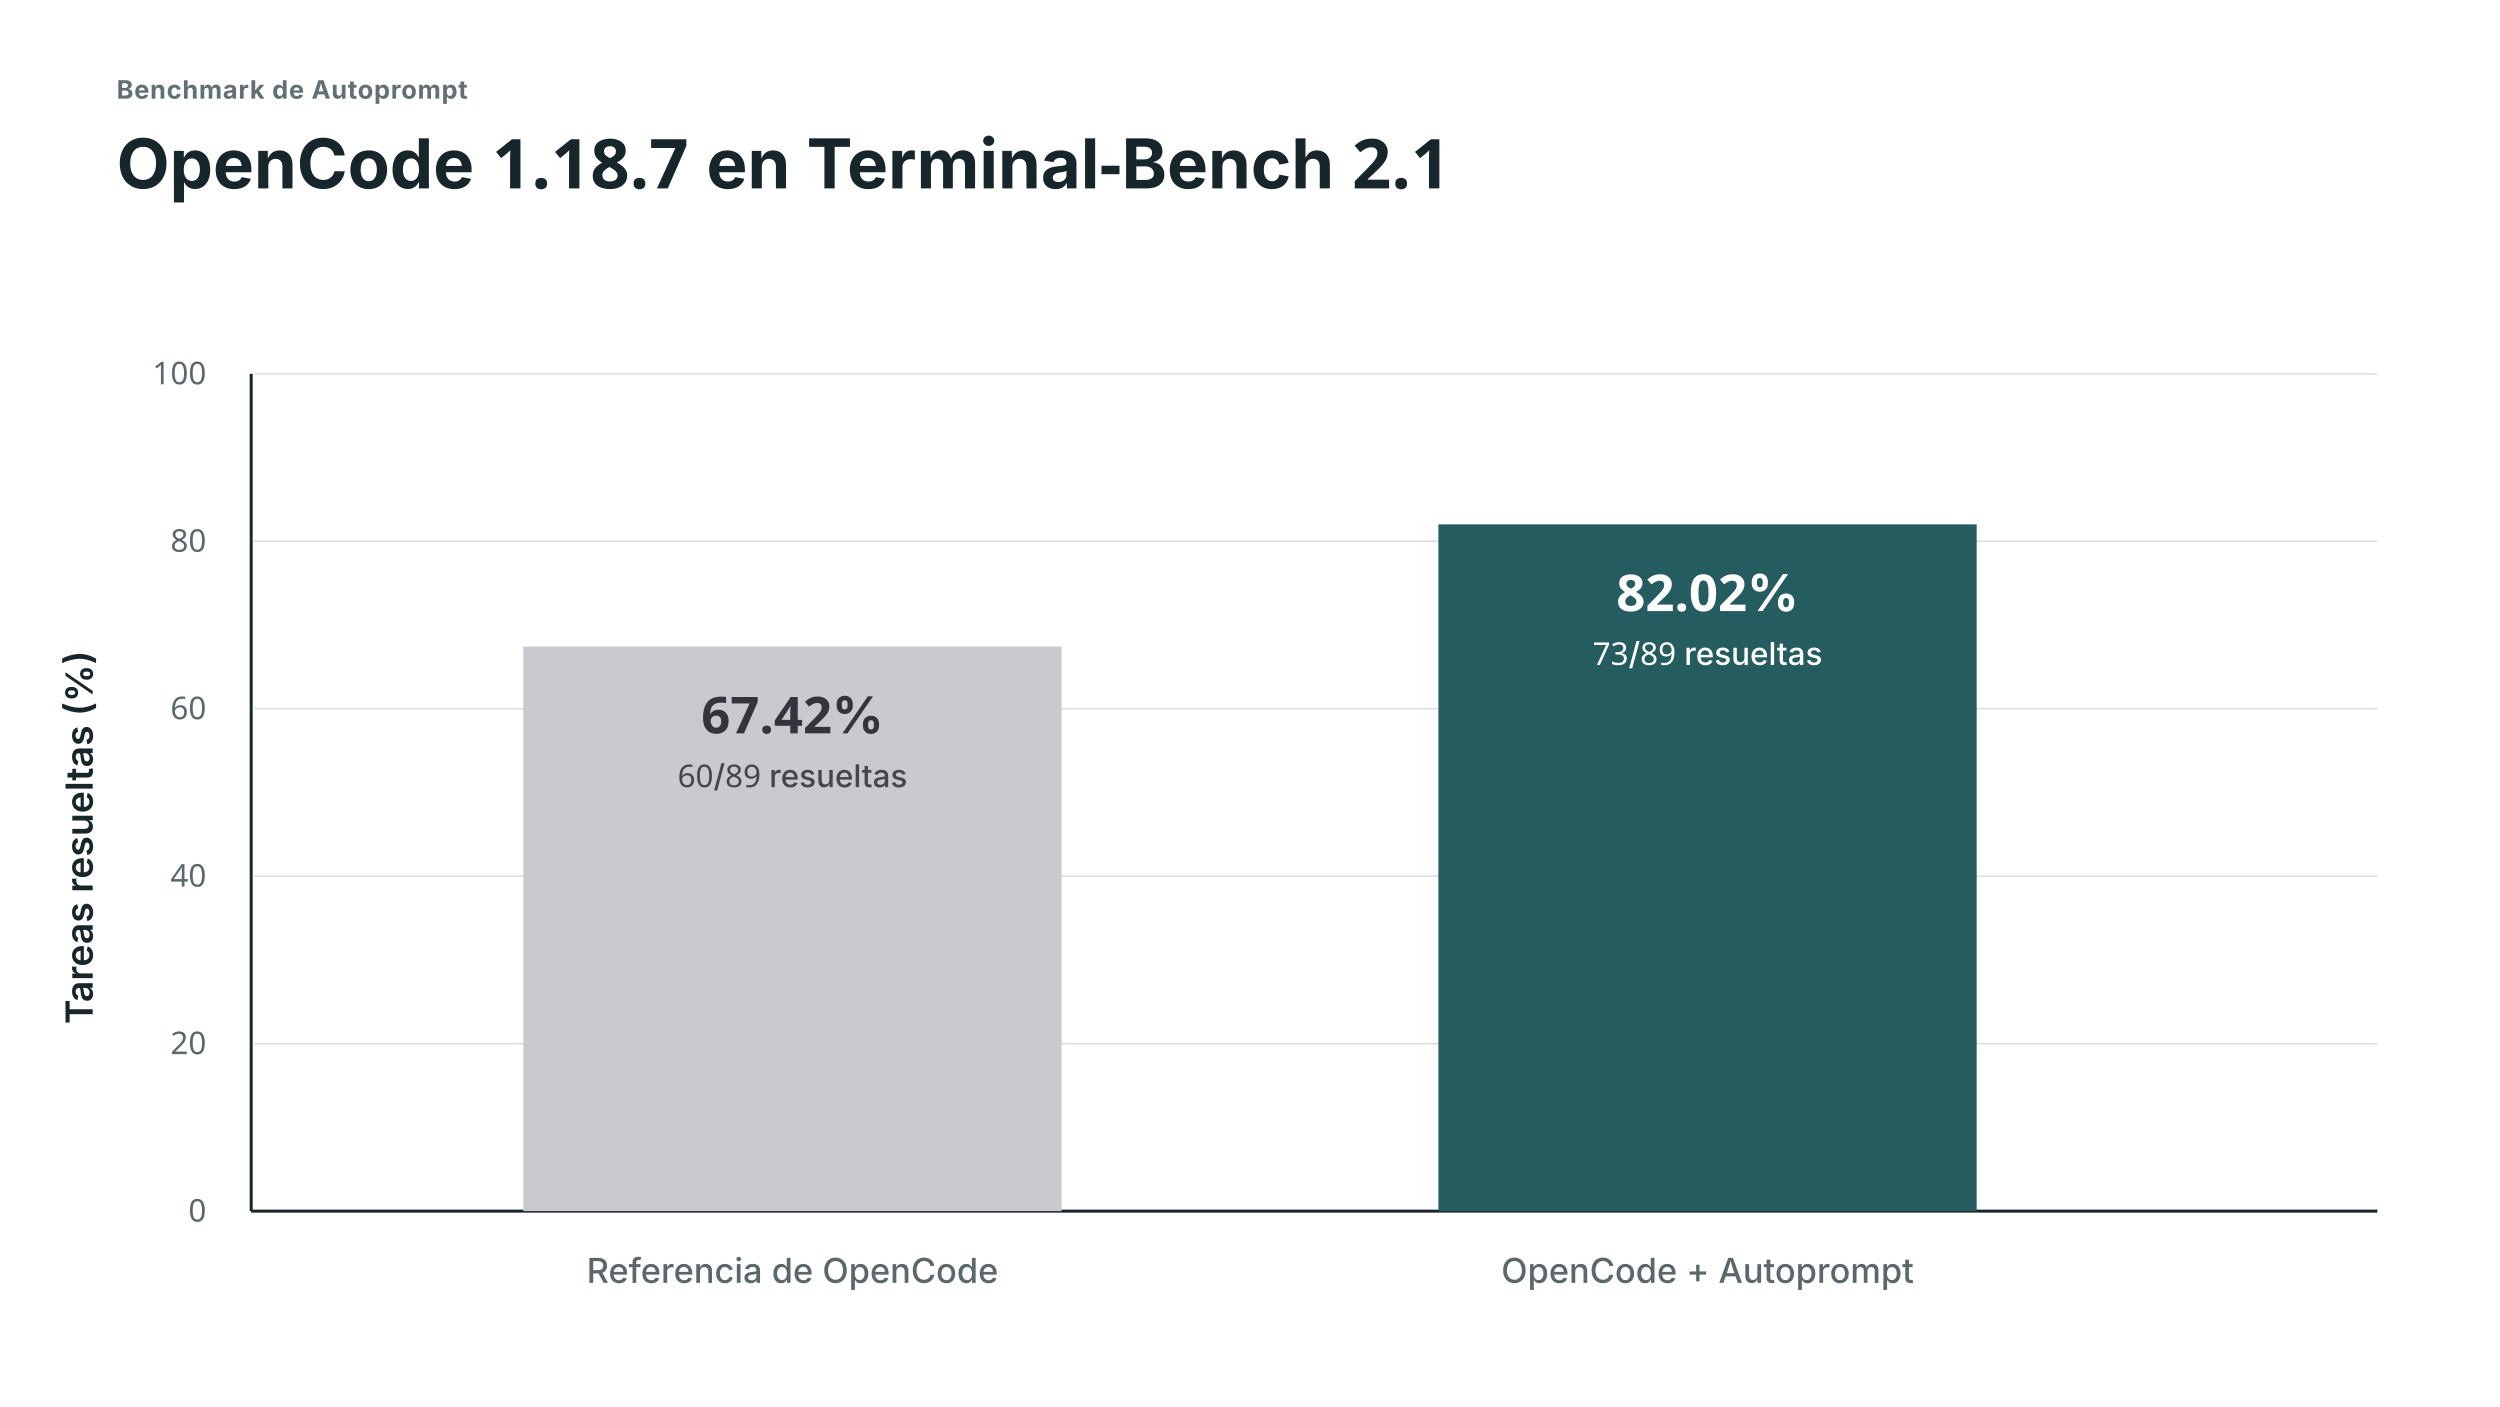
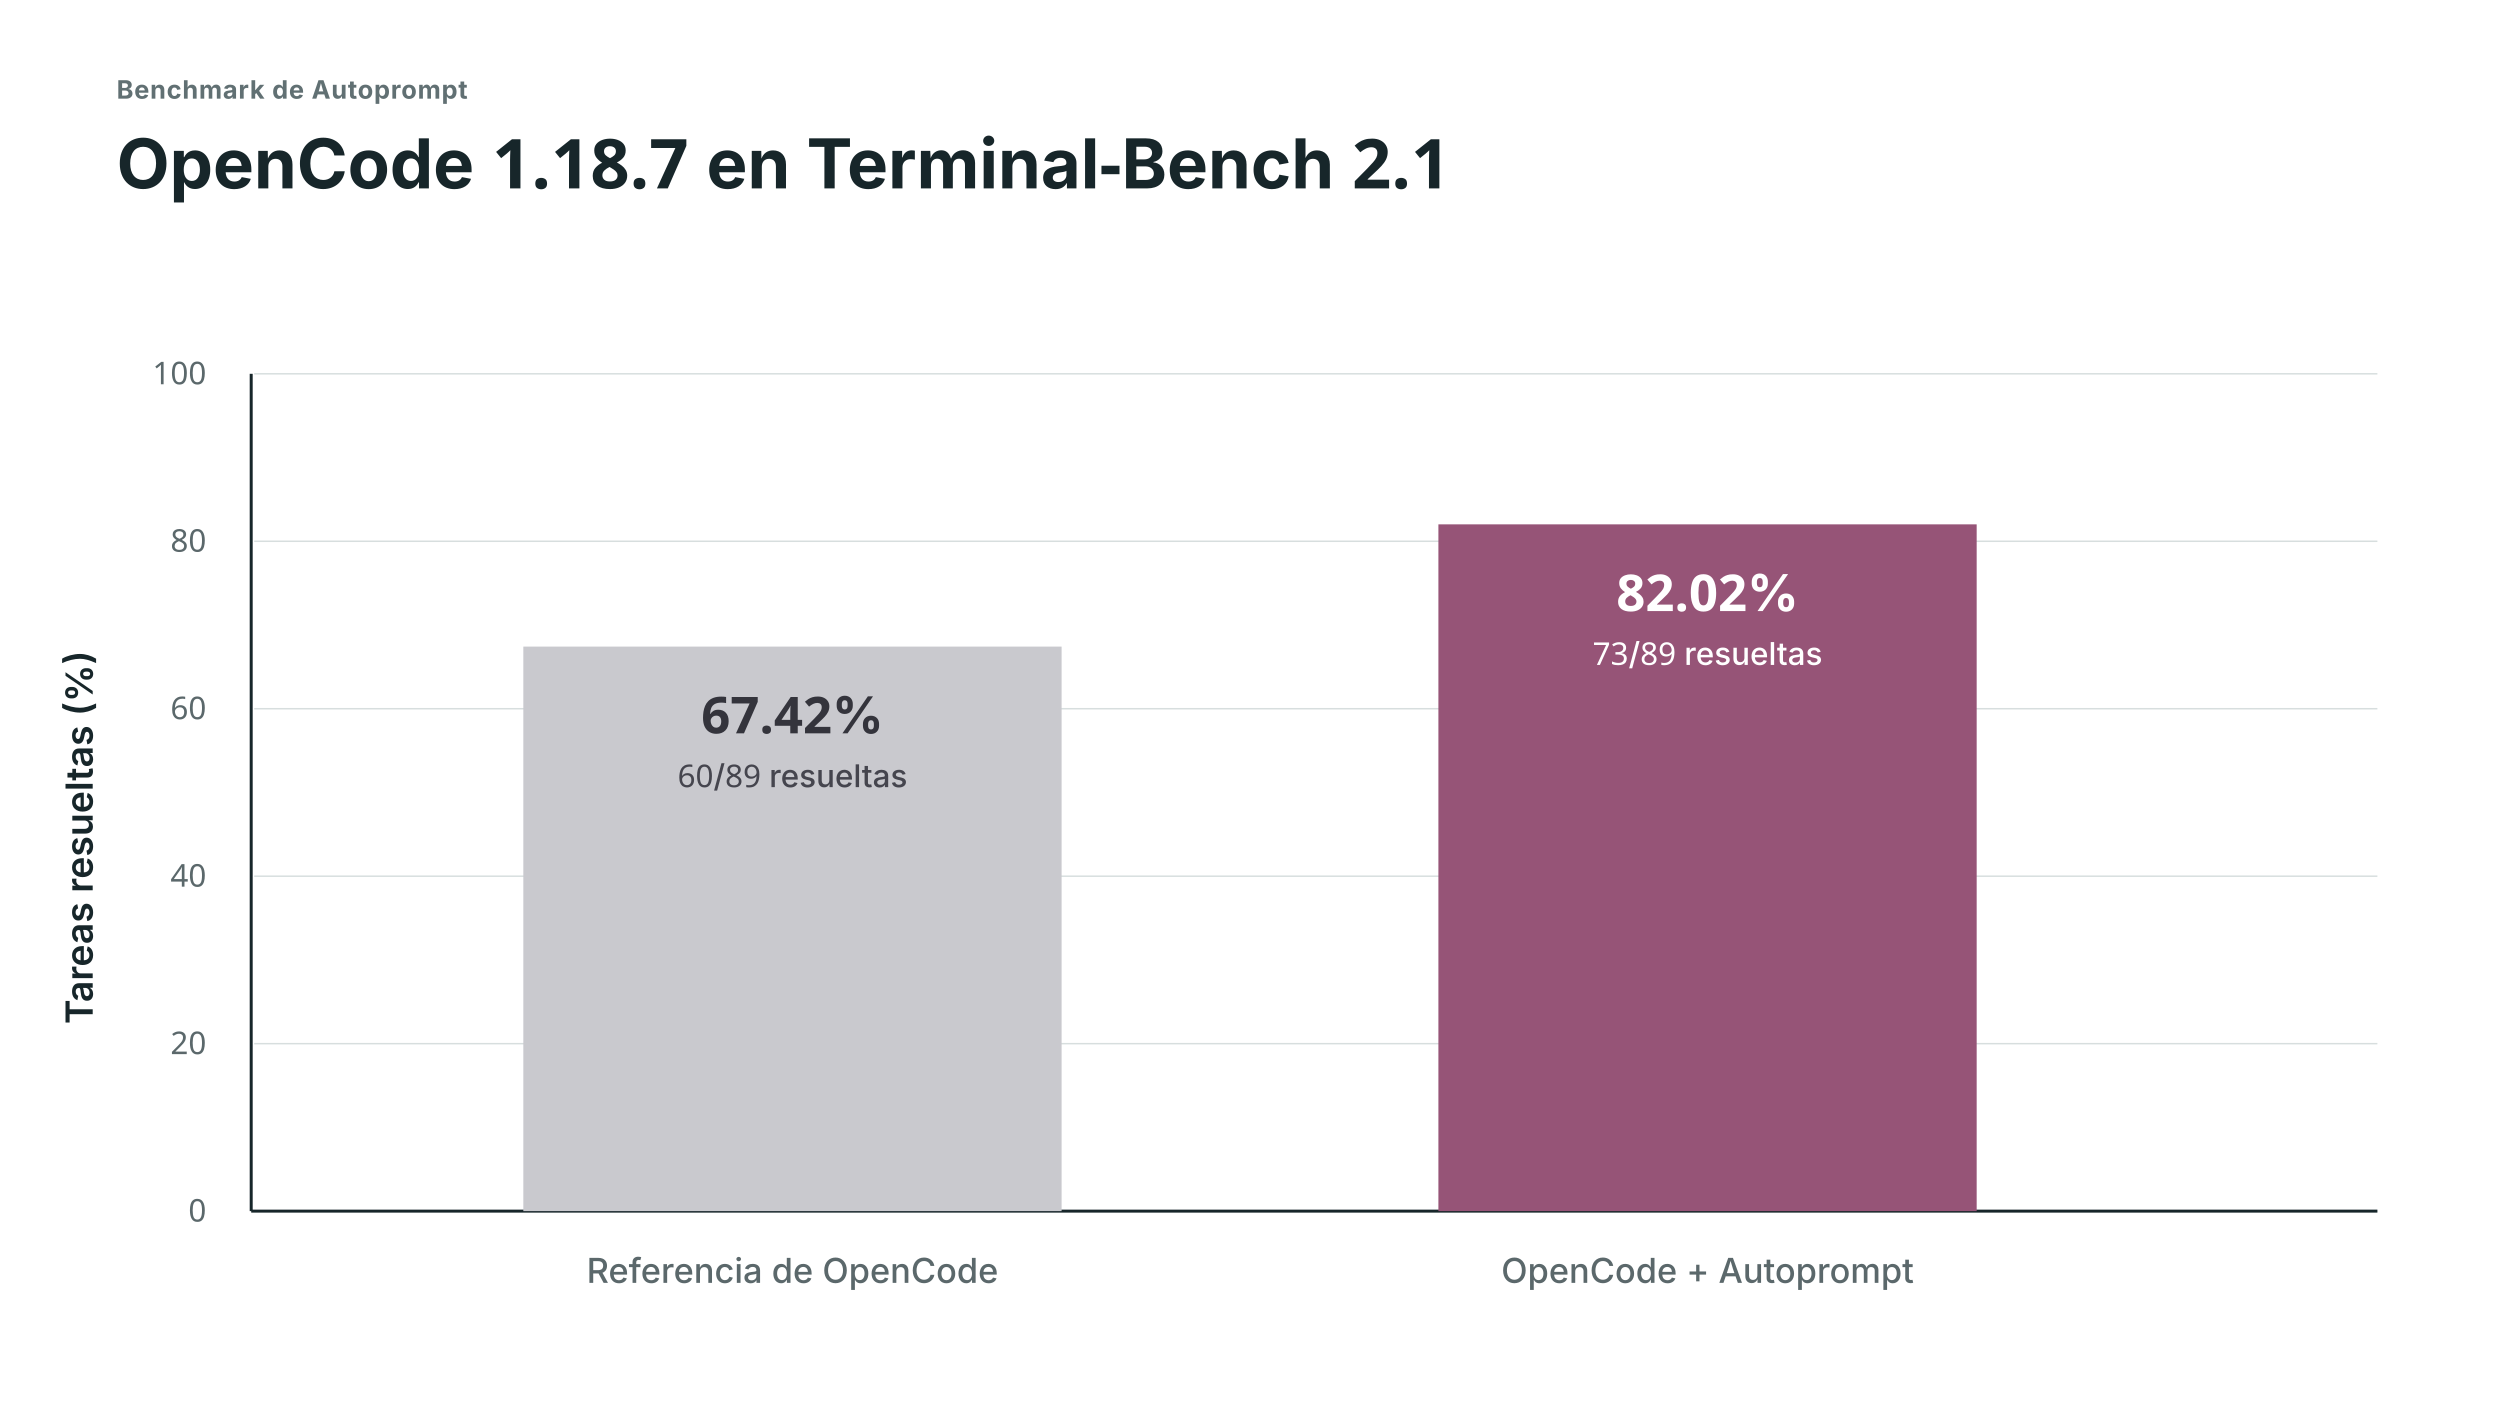
<svg xmlns="http://www.w3.org/2000/svg" viewBox="0 0 1672 941" role="img" aria-labelledby="title desc">
  <defs>
    <style>
      text { font-family: system-ui, -apple-system, BlinkMacSystemFont, "Segoe UI", "Microsoft YaHei", "Malgun Gothic", "Noto Sans Arabic", sans-serif; }
      .eyebrow { fill: #617073; font-size: 17px; font-weight: 650; letter-spacing: .5px; }
      .title { fill: #17262a; font-size: 46px; font-weight: 700; }
      .tick { fill: #5b686b; font-size: 21px; font-weight: 450; }
      .axis-label { fill: #17262a; font-size: 25px; font-weight: 600; }
      .category { fill: #5b686b; font-size: 23px; font-weight: 500; }
      .value-dark { fill: #34343c; font-size: 34px; font-weight: 700; }
      .value-light { fill: #ffffff; font-size: 34px; font-weight: 700; }
      .bar-copy-dark { fill: #45454e; font-size: 21px; font-weight: 450; }
      .bar-copy-light { fill: #ffffff; font-size: 21px; font-weight: 450; }
      .axis { stroke: #17262a; stroke-width: 2; }
      .grid { stroke: #d7dede; stroke-width: 1; }
    </style>
  </defs>
  <rect width="1672" height="941" fill="#ffffff" />
  <text x="78" y="66" class="eyebrow">Benchmark de Autoprompt</text>
  <text x="78" y="126" class="title">OpenCode 1.18.7 en Terminal-Bench 2.1</text>
  <g class="grid">
    <line x1="170" y1="250" x2="1590" y2="250" />
    <line x1="170" y1="362" x2="1590" y2="362" />
    <line x1="170" y1="474" x2="1590" y2="474" />
    <line x1="170" y1="586" x2="1590" y2="586" />
    <line x1="170" y1="698" x2="1590" y2="698" />
    <line x1="170" y1="810" x2="1590" y2="810" />
  </g>
  <line x1="168" y1="250" x2="168" y2="810" class="axis" />
  <line x1="168" y1="810" x2="1590" y2="810" class="axis" />
  <g class="tick" text-anchor="end">
    <text x="138" y="817">0</text>
    <text x="138" y="705">20</text>
    <text x="138" y="593">40</text>
    <text x="138" y="481">60</text>
    <text x="138" y="369">80</text>
    <text x="138" y="257">100</text>
  </g>
  <rect x="350" y="432.448" width="360" height="377.552" fill="#c9c9ce" />
-   <rect x="962" y="350.688" width="360" height="459.312" fill="#255c60" />
+   <rect x="962" y="350.688" width="360" height="459.312" fill="#965477" />
  <text x="530" y="490.448" class="value-dark" text-anchor="middle">67.42%</text>
  <text x="530" y="526.448" class="bar-copy-dark" text-anchor="middle">60/89 resueltas</text>
  <text x="530" y="858" class="category" text-anchor="middle">Referencia de OpenCode</text>
  <text x="1142" y="408.688" class="value-light" text-anchor="middle">82.02%</text>
  <text x="1142" y="444.688" class="bar-copy-light" text-anchor="middle">73/89 resueltas</text>
  <text x="1142" y="858" class="category" text-anchor="middle">OpenCode + Autoprompt</text>
  <text x="62" y="560" class="axis-label" text-anchor="middle" transform="rotate(-90 62 560)">Tareas resueltas (%)</text>
</svg>
